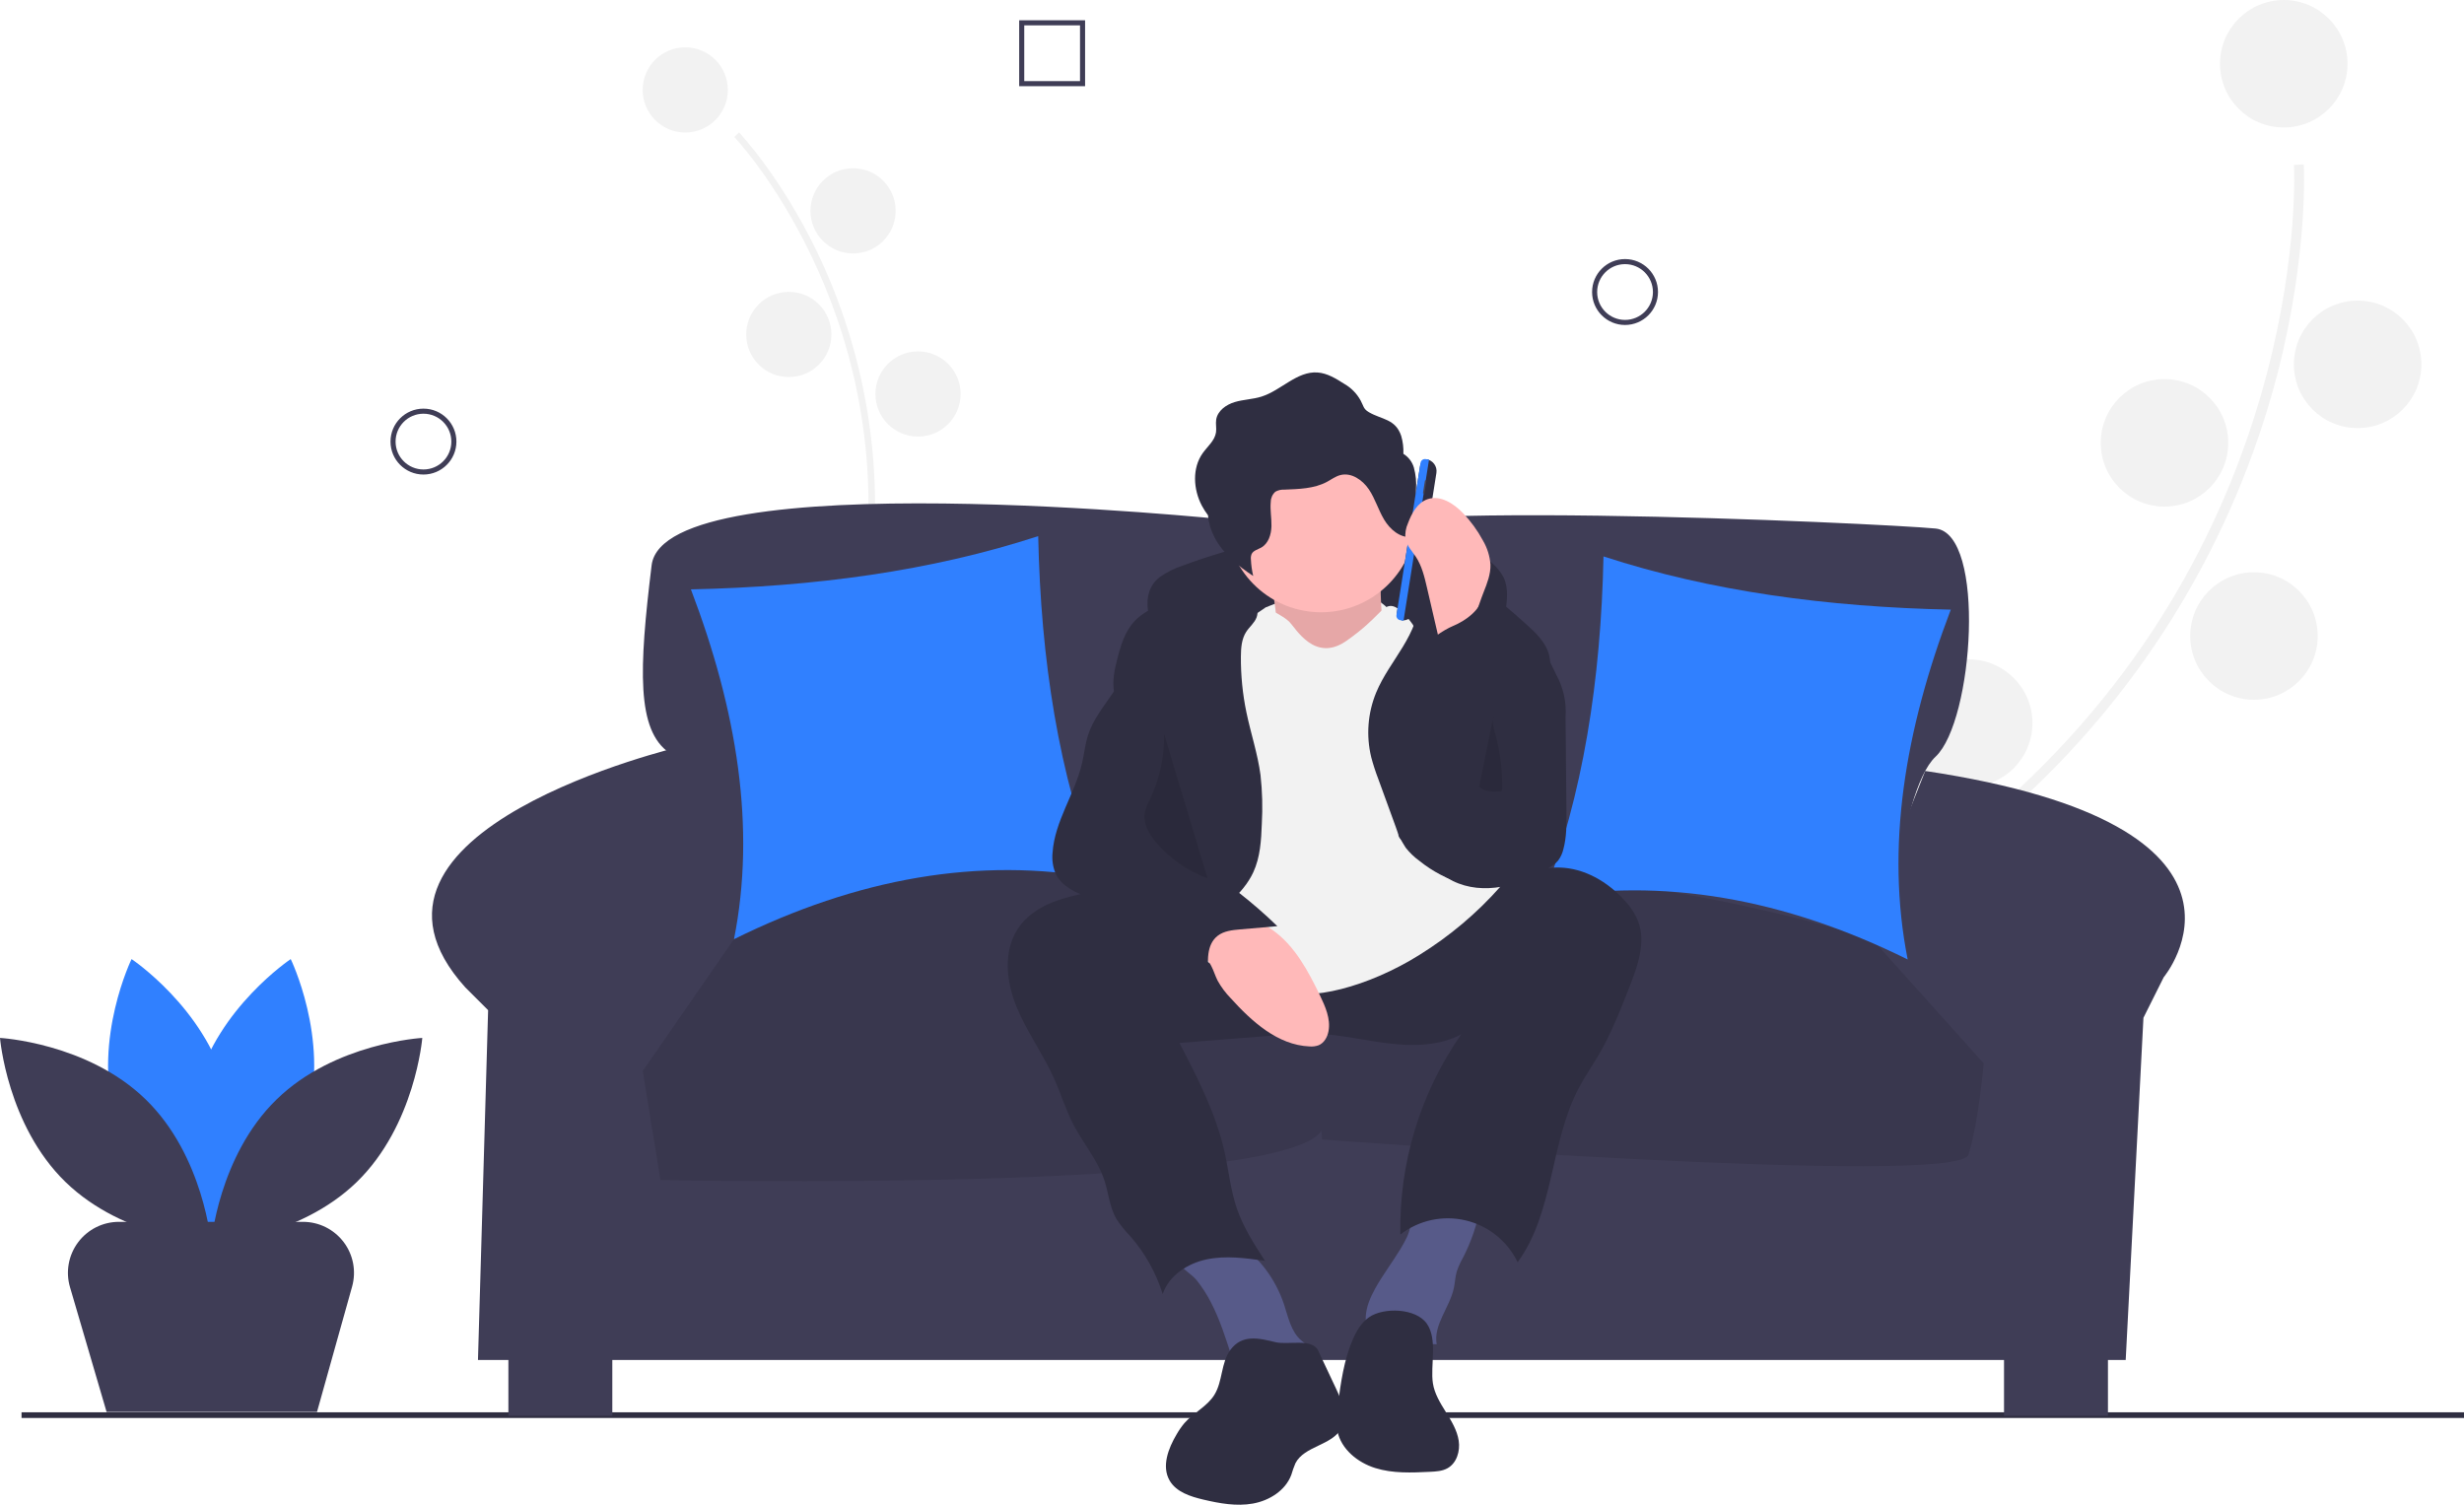
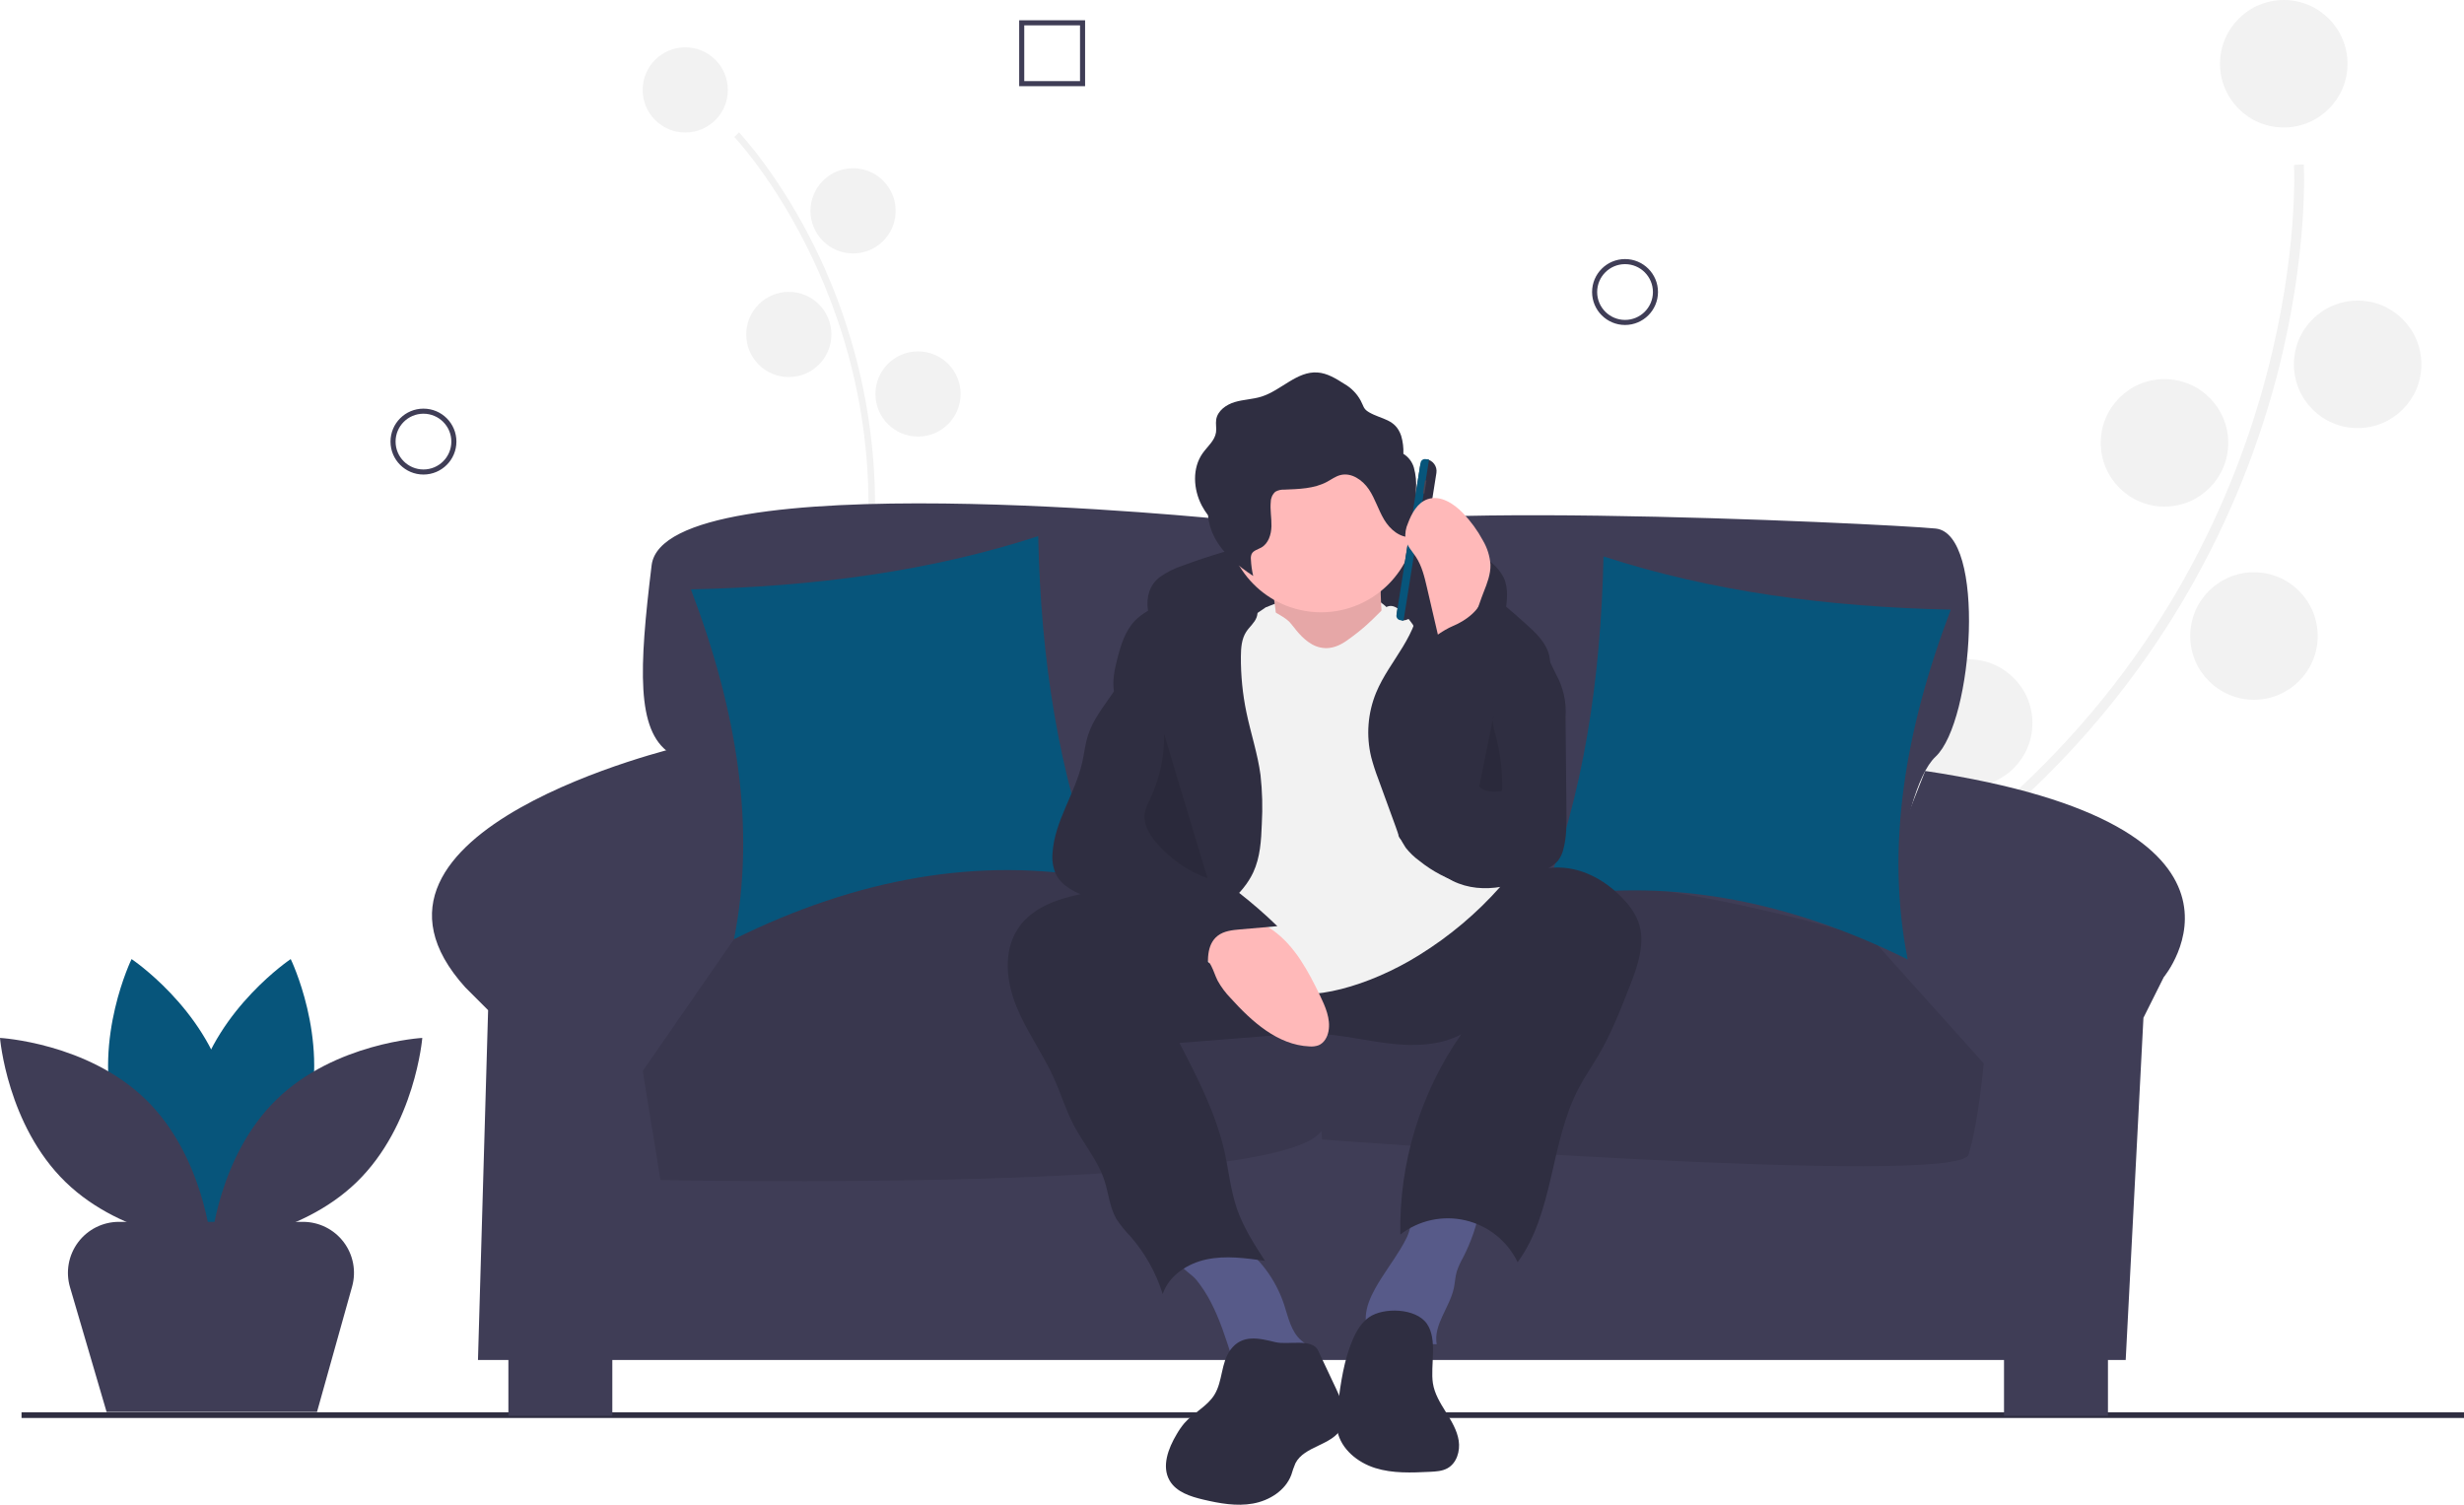
<svg xmlns="http://www.w3.org/2000/svg" id="b976bd8f-b438-4ec7-9dbf-0fc03a613a4f" data-name="Layer 1" width="972.005" height="593.594" viewBox="0 0 972.005 593.594">
  <path d="M481.561,526.202c-.403-.401-9.968-10.087-18.076-33.07-7.438-21.086-14.944-57.857-8.458-113.289,12.288-105.013-50.722-171.938-51.361-172.602l1.865-1.791c.162.168,16.362,17.199,30.776,47.096a231.447,231.447,0,0,1,21.288,127.598C445.329,484.977,483.003,523.988,483.385,524.37Z" transform="translate(-113.9974 -153.203)" fill="#f2f2f2" />
  <circle cx="270.322" cy="35.474" r="16.803" fill="#f2f2f2" />
  <circle cx="336.521" cy="83.176" r="16.803" fill="#f2f2f2" />
  <circle cx="311.173" cy="131.942" r="16.803" fill="#f2f2f2" />
  <circle cx="362.143" cy="155.421" r="16.803" fill="#f2f2f2" />
  <circle cx="319.771" cy="221.65" r="16.803" fill="#f2f2f2" />
  <path d="M491.569,524.395s-26.135-36.196,15.479-78.289Z" transform="translate(-113.9974 -153.203)" fill="#f2f2f2" />
  <path d="M471.316,528.568s-17.862-40.916-75.272-26.51Z" transform="translate(-113.9974 -153.203)" fill="#f2f2f2" />
  <path d="M798.228,657.257c-.071-.847-1.571-21.163,11.49-55.215C821.702,570.801,848.825,521.624,909.995,464.759c115.884-107.726,109.025-245.108,108.941-246.485l3.863-.231c.021.349,1.957,35.47-10.627,83.518A346.353,346.353,0,0,1,912.629,467.594C796.944,575.135,802.019,656.134,802.084,656.94Z" transform="translate(-113.9974 -153.203)" fill="#f2f2f2" />
  <circle cx="900.904" cy="25.151" r="25.146" fill="#f2f2f2" />
  <circle cx="930.048" cy="143.727" r="25.146" fill="#f2f2f2" />
  <circle cx="853.855" cy="174.696" r="25.146" fill="#f2f2f2" />
  <circle cx="889.149" cy="250.898" r="25.146" fill="#f2f2f2" />
  <circle cx="776.617" cy="285.246" r="25.146" fill="#f2f2f2" />
  <path d="M811.384,664.909s5.341-66.596,93.591-74.181Z" transform="translate(-113.9974 -153.203)" fill="#f2f2f2" />
  <path d="M784.26,650.013s19.345-63.947-60.042-103.234Z" transform="translate(-113.9974 -153.203)" fill="#f2f2f2" />
-   <path d="M235.418,593.579c-8.382,30.986-37.093,50.176-37.093,50.176s-15.121-31.047-6.738-62.033,37.093-50.176,37.093-50.176S243.8,562.593,235.418,593.579Z" transform="translate(-113.9974 -153.203)" fill="#3080ff" />
-   <path d="M159.163,593.579c8.382,30.986,37.093,50.176,37.093,50.176s15.121-31.047,6.738-62.033-37.093-50.176-37.093-50.176S150.781,562.593,159.163,593.579Z" transform="translate(-113.9974 -153.203)" fill="#3080ff" />
+   <path d="M235.418,593.579c-8.382,30.986-37.093,50.176-37.093,50.176s-15.121-31.047-6.738-62.033,37.093-50.176,37.093-50.176S243.8,562.593,235.418,593.579Z" transform="translate(-113.9974 -153.203)" fill="#07557b" />
+   <path d="M159.163,593.579c8.382,30.986,37.093,50.176,37.093,50.176s15.121-31.047,6.738-62.033-37.093-50.176-37.093-50.176S150.781,562.593,159.163,593.579Z" transform="translate(-113.9974 -153.203)" fill="#07557b" />
  <path d="M171.481,586.92c23.001,22.39,25.81,56.81,25.81,56.81s-34.482-1.883-57.483-24.273-25.81-56.81-25.81-56.81S148.48,564.529,171.481,586.92Z" transform="translate(-113.9974 -153.203)" fill="#3f3d56" />
  <path d="M223.101,586.92c-23.001,22.39-25.81,56.81-25.81,56.81s34.482-1.883,57.483-24.273,25.81-56.81,25.81-56.81S246.102,564.529,223.101,586.92Z" transform="translate(-113.9974 -153.203)" fill="#3f3d56" />
  <rect x="8.496" y="557.13" width="963.51" height="2.241" fill="#2f2e41" />
  <path d="M631.048,366.203s-10-10-33-8c0,0-222-23-227,18s-6,65,7,74c0,0,42.5,38.5,20.5,72.5l-12,20,471-4s5-73,20-87,20-88,0-90S625.548,348.703,631.048,366.203Z" transform="translate(-113.9974 -153.203)" fill="#3f3d56" />
  <path d="M382.548,447.703s-141,33-85,95l9,9-4,138h650l7-135,8-16s49.819-59.75-94.091-81.375L847.548,522.703l-438-3S406.548,445.703,382.548,447.703Z" transform="translate(-113.9974 -153.203)" fill="#3f3d56" />
  <rect x="200.55" y="527.5" width="41" height="31" fill="#3f3d56" />
  <rect x="790.55" y="527.5" width="41" height="31" fill="#3f3d56" />
  <path d="M623.441,523.203s-97.894-69.5-219.894.5l-36,52,7,43s253,4,256-23S623.441,523.203,623.441,523.203Z" transform="translate(-113.9974 -153.203)" fill="#3f3d56" />
  <path d="M852.548,523.703s-171.752-55-223.376,0l6.376,79s251,19,255,6,6-36,6-36Z" transform="translate(-113.9974 -153.203)" fill="#3f3d56" />
  <path d="M852.548,523.703s-171.752-55-223.376,0l.142,1.762c-.169-.818-.266-1.262-.266-1.262s-103.5-70.5-225.5-.5l-36,52,7,43s244.984,5.211,260.724-19.425l.276,3.425s251,19,255,6,6-36,6-36Z" transform="translate(-113.9974 -153.203)" opacity="0.1" />
-   <path d="M386.548,385.703c48.603-1.034,94.679-7.202,137-21,1.029,48.681,8.029,94.209,24,135-47.315-8.598-95.336-.09-144,24C412.288,479.697,404.731,433.435,386.548,385.703Z" transform="translate(-113.9974 -153.203)" fill="#3080ff" />
-   <path d="M883.548,393.703c-48.603-1.034-94.679-7.202-137-21-1.029,48.681-8.029,94.209-24,135,47.315-8.598,95.336-.09,144,24C857.807,487.697,865.364,441.435,883.548,393.703Z" transform="translate(-113.9974 -153.203)" fill="#3080ff" />
+   <path d="M386.548,385.703c48.603-1.034,94.679-7.202,137-21,1.029,48.681,8.029,94.209,24,135-47.315-8.598-95.336-.09-144,24C412.288,479.697,404.731,433.435,386.548,385.703Z" transform="translate(-113.9974 -153.203)" fill="#07557b" />
+   <path d="M883.548,393.703c-48.603-1.034-94.679-7.202-137-21-1.029,48.681-8.029,94.209-24,135,47.315-8.598,95.336-.09,144,24C857.807,487.697,865.364,441.435,883.548,393.703Z" transform="translate(-113.9974 -153.203)" fill="#07557b" />
  <path d="M571.42,380.928a33.84,33.84,0,0,1,9.263-4.645,236.206,236.206,0,0,1,65.268-14.208c19.407-1.376,40.442.258,55.6,12.456a19.118,19.118,0,0,1,5.64,6.571c1.907,4.115,1.329,8.899.712,13.392a15.133,15.133,0,0,1-1.299,5.042c-2.04,3.884-7.062,5.244-11.424,4.779s-8.455-2.311-12.758-3.167a57.027,57.027,0,0,0-8.058-.821l-26.985-1.461c-16.78-.908-33.781-1.802-50.241,1.585a50.044,50.044,0,0,0-14.516,5.002c-3.759,2.111-6.291,5.139-9.779,1.241C566.716,399.843,563.324,387.254,571.42,380.928Z" transform="translate(-113.9974 -153.203)" fill="#2f2e41" />
  <path d="M613.235,392.861s36.295-16.27,50.063,2.503-7.509,11.264-7.509,11.264l-23.78,7.509L605.726,409.131Z" transform="translate(-113.9974 -153.203)" fill="#f2f2f2" />
  <path d="M615.112,380.971s5.006,23.78,1.252,30.038,21.277,15.019,21.277,15.019l23.78-10.013s-6.258-38.798,0-46.308Z" transform="translate(-113.9974 -153.203)" fill="#ffb9b9" />
  <path d="M615.112,380.971s5.006,23.78,1.252,30.038,21.277,15.019,21.277,15.019l23.78-10.013s-6.258-38.798,0-46.308Z" transform="translate(-113.9974 -153.203)" opacity="0.1" />
  <path d="M591.66,666.906c3.581,6.865,5.902,14.303,8.271,21.674a1.763,1.763,0,0,0,2.191,1.457l22.262-.025c2.747-.003,6.433-.886,6.405-3.633-.02-1.93-1.993-3.134-3.462-4.387-4.075-3.477-5.136-9.211-6.824-14.295a48.497,48.497,0,0,0-18.045-24.237,10.561,10.561,0,0,0-3.858-1.907,10.756,10.756,0,0,0-4.229.229c-3.908.788-18.501,3.486-15.744,9.17,1.187,2.447,5.586,4.995,7.43,7.282A52.295,52.295,0,0,1,591.66,666.906Z" transform="translate(-113.9974 -153.203)" fill="#575a89" />
  <path d="M669.074,641.086a50.581,50.581,0,0,1-2.617,4.811c-3.225,5.319-7.031,10.281-10.035,15.729-1.873,3.398-3.45,7.071-3.657,10.945s1.158,7.999,4.249,10.344c3.232,2.452,7.662,2.566,11.679,1.994s8.009-1.722,12.055-1.419c-1.364-7.718,5.145-14.511,6.773-22.178.457-2.153.525-4.386,1.138-6.501a31.861,31.861,0,0,1,2.52-5.572,72.036,72.036,0,0,0,6.799-20.052c.153-.847-19.789-.985-21.66-.581C670.479,629.87,671.333,636.245,669.074,641.086Z" transform="translate(-113.9974 -153.203)" fill="#575a89" />
  <path d="M515.368,519.83c-5.693,8.909-4.381,20.715-.383,30.503s10.362,18.44,14.718,28.073c2.777,6.142,4.724,12.654,7.851,18.625,3.872,7.394,9.525,13.911,12.124,21.843,1.656,5.056,2.036,10.598,4.719,15.192a46.56,46.56,0,0,0,5.528,6.858,63.372,63.372,0,0,1,12.741,22.757c2.452-7.305,9.795-12.094,17.336-13.674s15.356-.507,22.985.571c-4.256-6.593-8.553-13.27-11.09-20.696-2.454-7.182-3.178-14.823-4.83-22.231-3.389-15.191-10.63-29.201-17.797-43.017l36.842-2.922a143.638,143.638,0,0,1,18.101-.671c9.509.448,18.825,2.779,28.284,3.857s19.465.795,27.894-3.629a133.673,133.673,0,0,0-23.983,78.943,30.564,30.564,0,0,1,46.267,10.919c14.438-19.73,12.722-47.197,24.162-68.804,2.353-4.443,5.236-8.581,7.775-12.92,5.022-8.582,8.664-17.886,12.284-27.147,3.2-8.185,6.424-17.293,3.355-25.528a26.654,26.654,0,0,0-5.469-8.411c-6.601-7.278-15.789-12.661-25.612-12.885-15.079-.344-27.535,10.833-40.763,18.081-15.58,8.537-33.756,11.93-51.478,10.675-18.169-1.286-35.522-7.234-52.832-12.472a251.371,251.371,0,0,0-26.367-6.802c-7.423-1.392-14.493.15-21.808,2.048C527.957,509.034,519.952,512.656,515.368,519.83Z" transform="translate(-113.9974 -153.203)" fill="#2f2e41" />
  <path d="M672.684,357.191A37.578,37.578,0,0,1,635.137,394.738a36.643,36.643,0,0,1-6.671-.601,37.545,37.545,0,1,1,44.218-36.946Z" transform="translate(-113.9974 -153.203)" fill="#ffb9b9" />
  <path d="M613.235,392.861s6.884,3.129,9.387,5.632,10.013,16.27,22.528,7.509,13.767-13.767,17.522-13.767,8.761,7.509,8.761,7.509l34.418,103.254a144.148,144.148,0,0,1-31.915,26.909c-20.025,12.516-43.805,18.773-55.069,13.767s-32.541-8.761-36.295-18.773-10.013-40.05-10.013-40.05l17.522-76.345Z" transform="translate(-113.9974 -153.203)" fill="#f2f2f2" />
  <path d="M608.403,497.289c2.729-5.894,3.125-12.565,3.356-19.056a115.514,115.514,0,0,0-.509-19.277c-1.109-8.372-3.835-16.438-5.557-24.705a104.443,104.443,0,0,1-2.189-22.049c.025-3.38.27-6.937,2.111-9.771,1.285-1.977,3.294-3.508,4.097-5.725,1.574-4.347-2.315-8.898-6.578-10.688-5.071-2.129-10.866-1.987-16.201-.65s-10.311,3.794-15.24,6.234c-3.56,1.763-7.196,3.58-9.957,6.437-3.885,4.02-5.593,9.62-6.973,15.037-1.104,4.336-2.085,8.858-1.245,13.253,1.364,7.137,7.182,12.505,10.284,19.076,3.602,7.63,3.359,16.523,1.927,24.838s-3.976,16.446-4.76,24.847.42,17.432,5.683,24.027c2.145,2.687,7.964,9.057,11.89,8.336,3.085-.566,7.557-7.357,10.042-9.509C595.763,511.724,604.28,506.193,608.403,497.289Z" transform="translate(-113.9974 -153.203)" fill="#2f2e41" />
  <path d="M673.975,388.779c.11,6.98-2.967,13.615-6.586,19.586s-7.869,11.617-10.536,18.068a41.413,41.413,0,0,0-1.933,25.477,82.197,82.197,0,0,0,2.761,8.525l6.857,18.809a32.647,32.647,0,0,0,3.976,8.349,26.961,26.961,0,0,0,5.404,5.199,50.437,50.437,0,0,0,17.632,9.199c6.452,1.705,13.511,1.598,19.607-1.119a283.723,283.723,0,0,1,12.179-75.196c1.371-4.505,2.869-9.248,1.812-13.837-1.185-5.14-5.313-8.999-9.238-12.523-12.002-10.778-25.201-22.099-41.266-23.552C665.349,374.924,673.896,383.732,673.975,388.779Z" transform="translate(-113.9974 -153.203)" fill="#2f2e41" />
  <path d="M591.842,534.291c.952,1.863,1.544,3.893,2.486,5.761a32.189,32.189,0,0,0,5.107,6.867c8.368,9.279,18.597,18.523,31.08,19.082a8.523,8.523,0,0,0,3.663-.461c2.184-.908,3.474-3.248,3.899-5.574.885-4.847-1.254-9.683-3.397-14.12-4.643-9.616-9.867-19.477-18.56-25.679-8.569-6.114-20.051-7.598-30.044-4.52-4.528,1.395-12.037,3.831-6.041,7.962C584.582,526.744,589.205,529.13,591.842,534.291Z" transform="translate(-113.9974 -153.203)" fill="#ffb9b9" />
  <path d="M599.351,685.746c-3.731,5.071-2.983,12.319-6.288,17.677-2.865,4.644-8.264,7.08-11.848,11.195a30.01,30.01,0,0,0-3.046,4.382c-3.324,5.568-6.026,12.705-2.752,18.303,2.634,4.503,8.17,6.263,13.247,7.463,6.417,1.516,13.085,2.73,19.576,1.571s12.835-5.133,15.15-11.308a43.683,43.683,0,0,1,1.62-4.571c3.518-6.926,14.554-7.001,18.155-13.885,2.52-4.817.203-10.641-2.112-15.56l-7.072-15.024c-2.347-4.986-11.86-2.119-16.82-3.313C610.69,681.117,604.004,679.401,599.351,685.746Z" transform="translate(-113.9974 -153.203)" fill="#2f2e41" />
  <path d="M654.049,672.84c-3.001,2.103-4.941,5.403-6.398,8.766-3.5,8.074-4.702,16.926-5.869,25.649-.468,3.494-.933,7.071-.202,10.52,1.508,7.123,7.963,12.369,14.911,14.547s14.4,1.843,21.673,1.486c2.336-.115,4.765-.254,6.813-1.384,3.655-2.015,5.083-6.753,4.456-10.879s-2.881-7.798-5.088-11.341-4.463-7.212-5.095-11.338c-1.063-6.94,1.937-17.127-2.327-23.405C672.65,669.168,659.751,668.843,654.049,672.84Z" transform="translate(-113.9974 -153.203)" fill="#2f2e41" />
  <path d="M671.74,337.624a9.53,9.53,0,0,0-4.134-5.395,21.872,21.872,0,0,0-.873-7.12c-2.274-6.722-7.66-6.337-12.743-9.309-2.205-1.289-2.069-2.429-3.217-4.547a16.876,16.876,0,0,0-6.503-6.635c-3.261-2.077-6.703-4.217-10.56-4.48-8.106-.553-14.321,7.072-22.069,9.519-3.415,1.079-7.085,1.123-10.518,2.143s-6.858,3.454-7.37,6.999c-.236,1.636.181,3.315-.059,4.951-.476,3.252-3.329,5.529-5.239,8.203-4.223,5.914-3.74,14.269-.363,20.704a29.102,29.102,0,0,0,2.435,3.811,23.441,23.441,0,0,0,2.571,8.705c3.377,6.435,9.188,11.243,15.259,15.238a36.016,36.016,0,0,1-.9-6.498,4.482,4.482,0,0,1,.276-2.153c.676-1.413,2.462-1.789,3.824-2.563,2.821-1.603,3.927-5.151,4.009-8.395s-.606-6.493-.266-9.72a5.311,5.311,0,0,1,1.818-3.907,6.28,6.28,0,0,1,3.428-.817c5.78-.236,11.819-.342,16.918-3.075,1.739-.932,3.356-2.166,5.266-2.664,4.333-1.13,8.761,1.907,11.258,5.624s3.742,8.14,6.046,11.979,6.284,7.264,10.739,6.809a1.783,1.783,0,0,0,1.33-.592,1.994,1.994,0,0,0,.245-1.133l.249-17.028A25.737,25.737,0,0,0,671.74,337.624Z" transform="translate(-113.9974 -153.203)" fill="#2f2e41" />
  <path d="M552.915,426.692c-3.582,5.285-7.713,10.367-9.682,16.44-1.157,3.57-1.517,7.344-2.355,11.002-2.791,12.184-10.854,23.006-11.664,35.479a16.868,16.868,0,0,0,1.185,8.146c2.313,5.031,7.849,7.683,13.129,9.351s10.951,2.87,15.165,6.461a46.475,46.475,0,0,1,5.747,6.662,55.665,55.665,0,0,0,26.589,18.192c-.826-5.695-1.214-12.559,3.338-16.079,2.464-1.905,5.757-2.245,8.86-2.513l14.664-1.267a188.441,188.441,0,0,0-32.146-25.042c-4.055-2.505-8.468-5.147-10.32-9.539-1.157-2.746-1.142-5.821-1.169-8.801a216.863,216.863,0,0,0-2.763-32.556c-1.207-7.476-2.806-14.886-4.634-22.235-.513-2.063-3.547-11.317-7.281-9.152-.879.51-1.702,6.38-2.216,7.599A46.086,46.086,0,0,1,552.915,426.692Z" transform="translate(-113.9974 -153.203)" fill="#2f2e41" />
  <path d="M573.209,442.736a57.441,57.441,0,0,1-5.488,25.597,21.152,21.152,0,0,0-2.149,5.639c-.657,4.208,1.738,8.281,4.475,11.544A47.469,47.469,0,0,0,590.342,499.635" transform="translate(-113.9974 -153.203)" opacity="0.1" />
  <path d="M666.641,397.887l.883.14a2.951,2.951,0,0,1-2.453-3.376l9.132-57.696a2.951,2.951,0,0,1,3.376-2.453l-.883-.14a4.739,4.739,0,0,1,3.94,5.421l-8.573,54.163A4.739,4.739,0,0,1,666.641,397.887Z" transform="translate(-113.9974 -153.203)" fill="#2f2e41" />
-   <path d="M671.362,333.888h1.356a0,0,0,0,1,0,0V398.203a0,0,0,0,1,0,0h-1.356a1.744,1.744,0,0,1-1.744-1.744V335.632A1.744,1.744,0,0,1,671.362,333.888Z" transform="matrix(0.9877, 0.15634, -0.15634, 0.9877, -48.5183, -253.6301)" fill="#3080ff" />
+   <path d="M671.362,333.888h1.356a0,0,0,0,1,0,0V398.203a0,0,0,0,1,0,0h-1.356a1.744,1.744,0,0,1-1.744-1.744V335.632A1.744,1.744,0,0,1,671.362,333.888Z" transform="matrix(0.9877, 0.15634, -0.15634, 0.9877, -48.5183, -253.6301)" fill="#07557b" />
  <rect x="675.723" y="342.677" width="0.596" height="5.245" rx="0.168" transform="translate(-51.69872 -254.6483) rotate(8.99473)" fill="#464353" />
  <path d="M699.27,386.789c1.381-3.478,2.784-7.074,2.689-10.815a21.791,21.791,0,0,0-3.001-9.6,49.065,49.065,0,0,0-7.829-10.747c-3.673-3.821-8.979-7.234-13.988-5.499-3.977,1.377-6.245,5.518-7.716,9.461a11.892,11.892,0,0,0-1.004,6.155c.488,2.715,2.585,4.799,4.104,7.102,2.382,3.61,3.403,7.923,4.381,12.136l2.454,10.567,4.216,18.15c-.111-.478,7.829-7.999,8.772-9.6C695.386,398.943,697.06,392.357,699.27,386.789Z" transform="translate(-113.9974 -153.203)" fill="#ffb9b9" />
  <path d="M721.814,406.719l5.989,12.455a29.926,29.926,0,0,1,3.776,16.841l.355,37.36c.048,4.992.086,10.06-1.229,14.877a11.914,11.914,0,0,1-2.065,4.442,13.885,13.885,0,0,1-3.542,2.853c-11.334,7.082-26.03,11.106-38.005,5.172a52.594,52.594,0,0,1-7.792-5.086c-4.772-3.534-9.615-7.137-13.185-11.883-3.737-4.967,13.445-23.862,10.931-29.547-4.503-10.183-2.011-34.333-9-43-1.017-1.261,8.228-.125,8.191-1.745-.074-3.275,7.78-8.009,10.809-9.255,5.175-2.128,11.134-6.472,12-12,11.005,14.432-19.897,58.039-2.531,63.312a1.792,1.792,0,0,0,2.756-1.532c.986-4.125,1.334-8.372,2.055-12.551a71.489,71.489,0,0,1,7.542-21.75C710.927,411.873,717.587,397.928,721.814,406.719Z" transform="translate(-113.9974 -153.203)" fill="#2f2e41" />
  <path d="M703.248,435.284c-.882,2.373-.081,4.997.599,7.435a74.918,74.918,0,0,1,2.73,21.738.791.791,0,0,1-.925.948c-2.889.177-6.196.196-8.156-1.934" transform="translate(-113.9974 -153.203)" opacity="0.1" />
  <path d="M239.048,710.203h-83l-14.438-49.22A20.118,20.118,0,0,1,160.914,635.203h72.609a20.118,20.118,0,0,1,19.373,25.542Z" transform="translate(-113.9974 -153.203)" fill="#3f3d56" />
  <path d="M281.048,340.404a13,13,0,1,1,13-13A13.014,13.014,0,0,1,281.048,340.404Zm0-24a11,11,0,1,0,11,11A11.012,11.012,0,0,0,281.048,316.404Z" transform="translate(-113.9974 -153.203)" fill="#3f3d56" />
  <path d="M755.048,281.404a13,13,0,1,1,13-13A13.014,13.014,0,0,1,755.048,281.404Zm0-24a11,11,0,1,0,11,11A11.012,11.012,0,0,0,755.048,257.404Z" transform="translate(-113.9974 -153.203)" fill="#3f3d56" />
  <path d="M542.048,187.203h-26v-26h26Zm-24-2h22v-22h-22Z" transform="translate(-113.9974 -153.203)" fill="#3f3d56" />
</svg>
